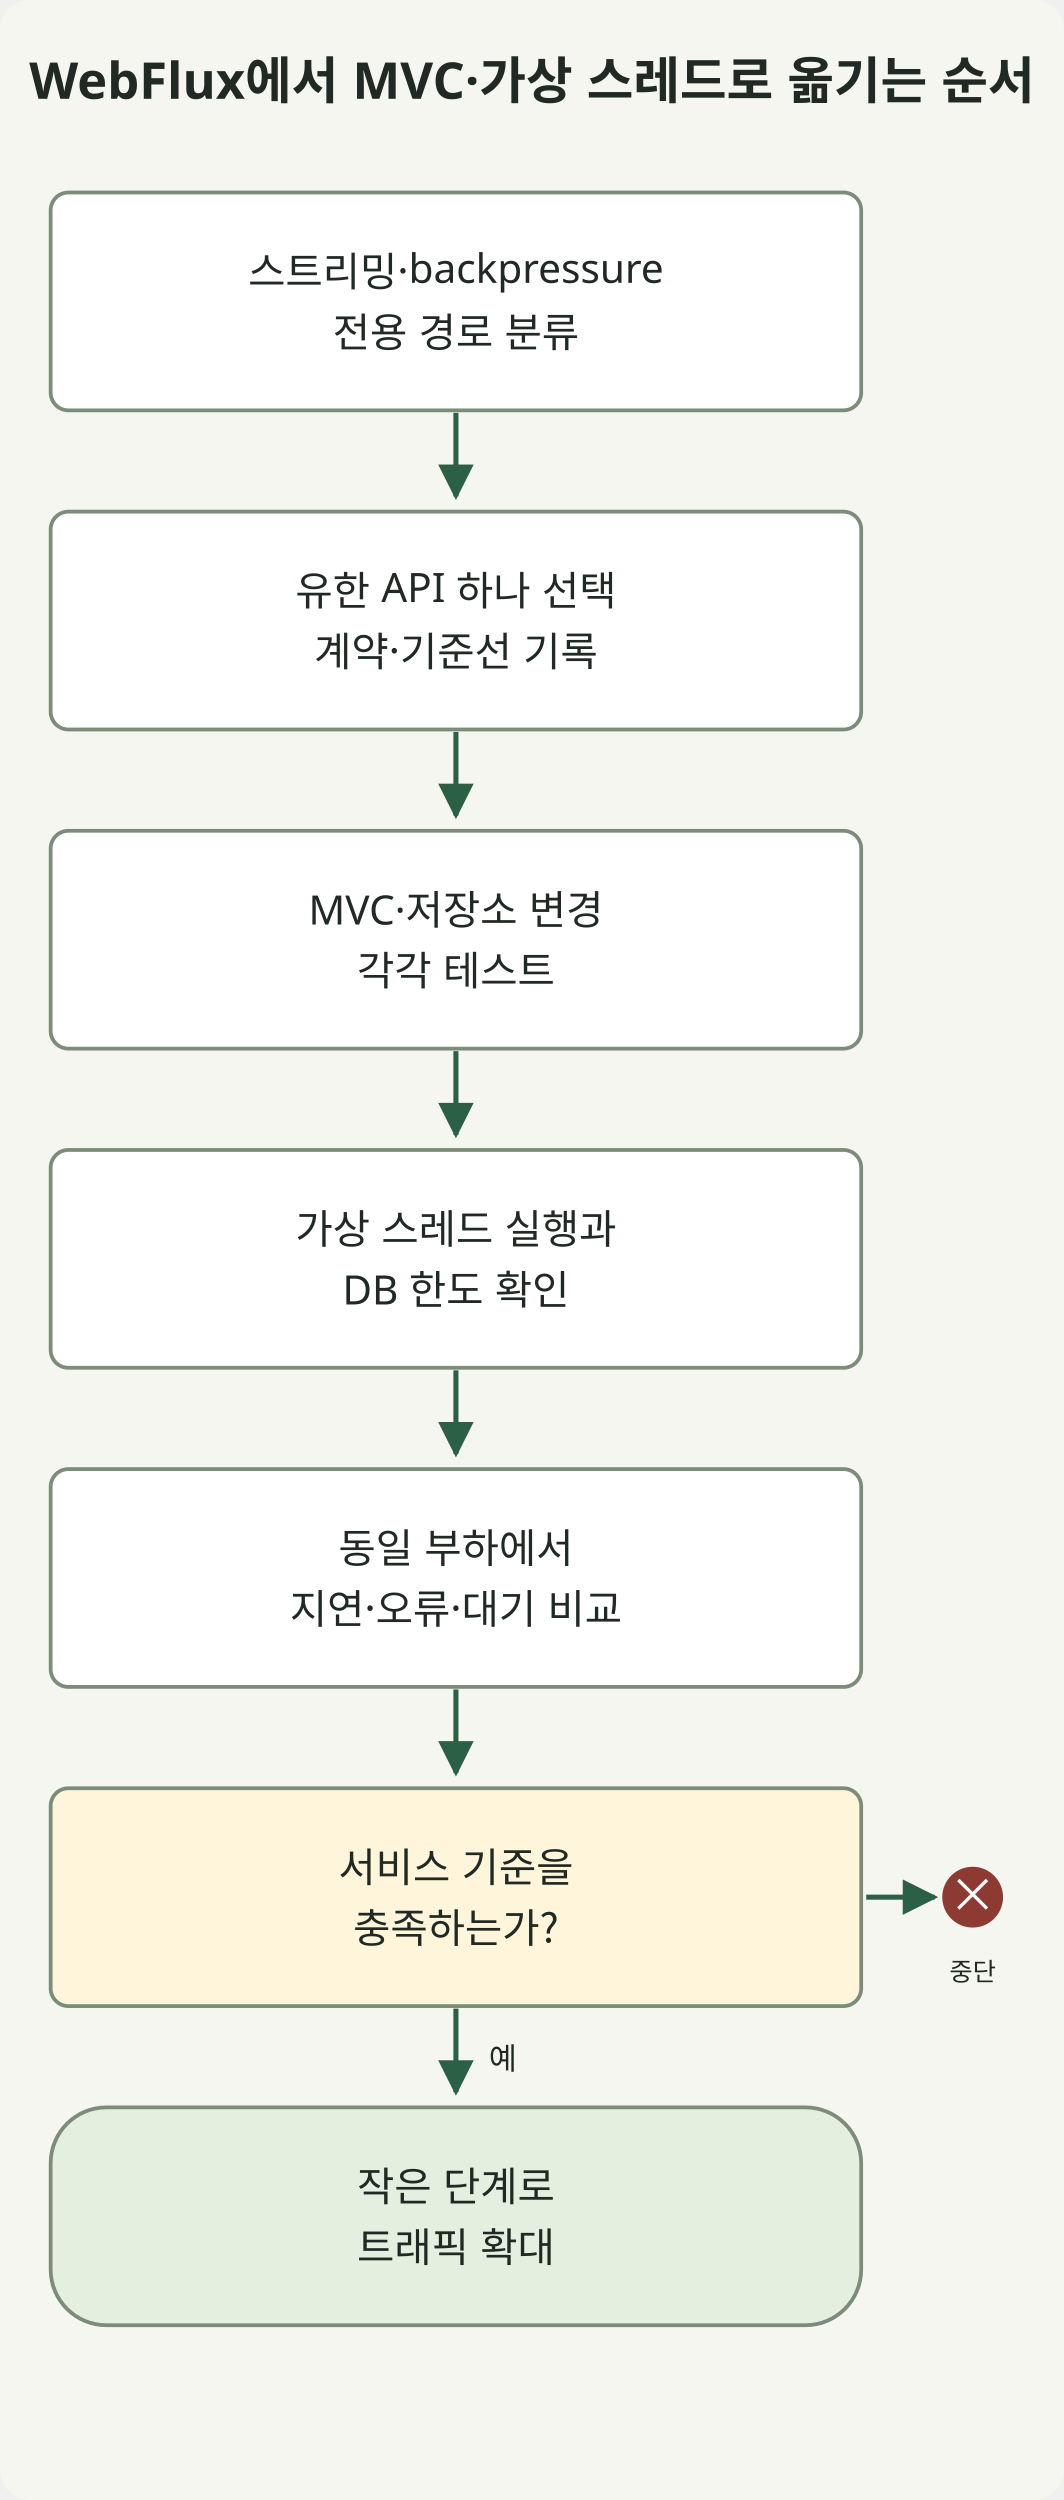
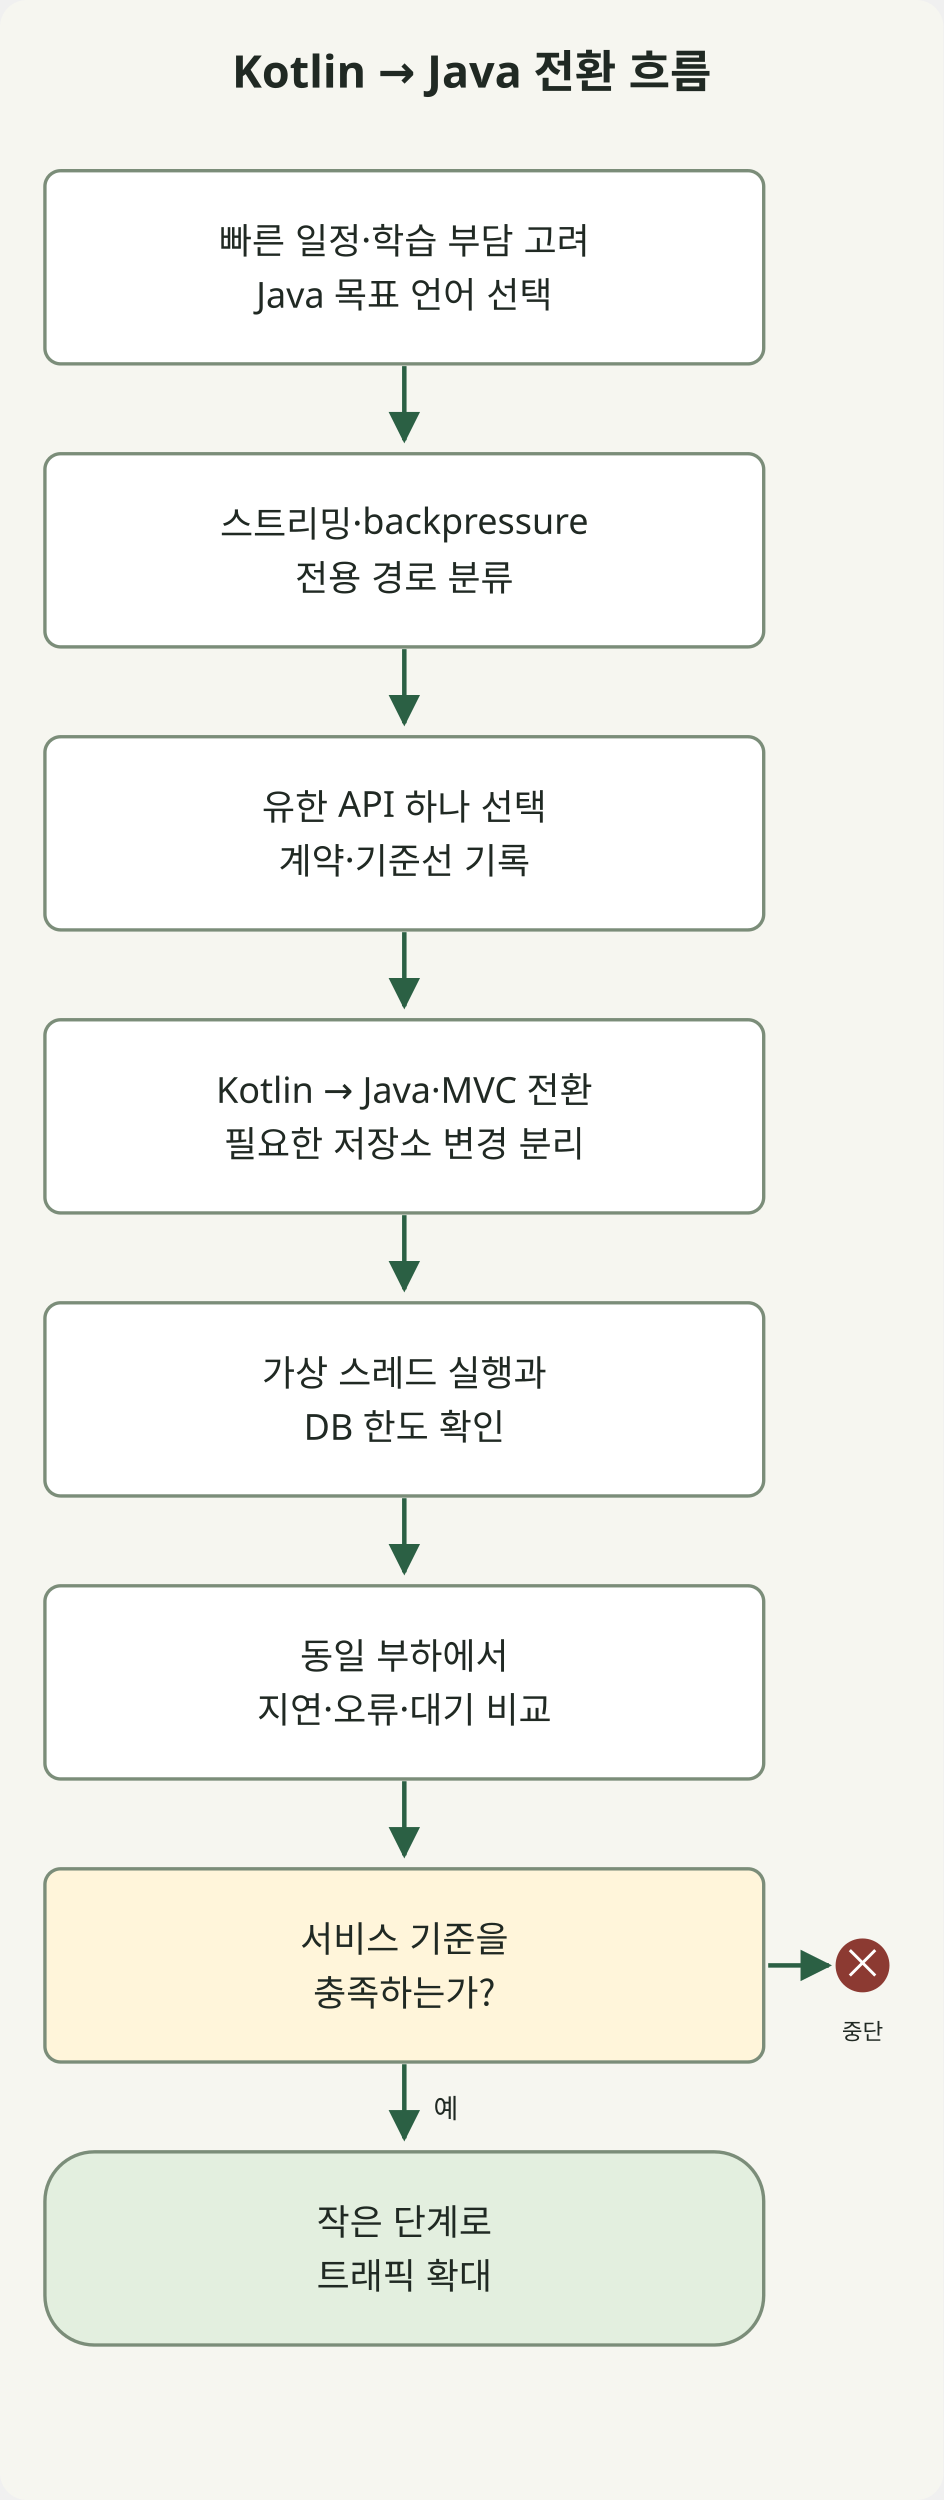
- <svg xmlns="http://www.w3.org/2000/svg" viewBox="0 0 420 987" width="420" height="987" role="img" aria-labelledby="title description" xml:lang="ko">
+ <svg xmlns="http://www.w3.org/2000/svg" viewBox="0 0 420 1113" width="420" height="1113" role="img" aria-labelledby="title description" xml:lang="ko">
  <defs>
    <marker id="arrow" viewBox="0 0 10 10" refX="9" refY="5" markerWidth="7" markerHeight="7" orient="auto-start-reverse">
      <path d="M 0 0 L 10 5 L 0 10 z" fill="#2b6044" />
    </marker>
  </defs>
  <rect width="100%" height="100%" rx="12" fill="#f6f6f0" />
  <g font-family="system-ui,sans-serif" fill="#202923">
-     <text x="210" y="39" text-anchor="middle" font-size="20" font-weight="650">WebFlux에서 MVC·가상 스레드로 옮기는 순서</text>
+     <text x="210" y="39" text-anchor="middle" font-size="20" font-weight="650">Kotlin → Java 전환 흐름</text>
    <rect x="20" y="76" width="320" height="86" rx="7" fill="#ffffff" stroke="#7b8d79" stroke-width="1.5" />
-     <text x="180" y="113" text-anchor="middle" font-size="16">스트리밍·backpressure</text>
-     <text x="180" y="137" text-anchor="middle" font-size="16">전용 경로 분류</text>
+     <text x="180" y="113" text-anchor="middle" font-size="16">빠른 일정·학습 부담 고려</text>
+     <text x="180" y="137" text-anchor="middle" font-size="16">Java 목표 언어 선택</text>
    <path d="M 180 163 V 196" fill="none" stroke="#2b6044" stroke-width="2" marker-end="url(#arrow)" />
    <rect x="20" y="202" width="320" height="86" rx="7" fill="#ffffff" stroke="#7b8d79" stroke-width="1.5" />
-     <text x="180" y="239" text-anchor="middle" font-size="16">유한 API 하나 선택</text>
-     <text x="180" y="263" text-anchor="middle" font-size="16">계약·기준선 기록</text>
+     <text x="180" y="239" text-anchor="middle" font-size="16">스트리밍·backpressure</text>
+     <text x="180" y="263" text-anchor="middle" font-size="16">전용 경로 분류</text>
    <path d="M 180 289 V 322" fill="none" stroke="#2b6044" stroke-width="2" marker-end="url(#arrow)" />
    <rect x="20" y="328" width="320" height="86" rx="7" fill="#ffffff" stroke="#7b8d79" stroke-width="1.5" />
-     <text x="180" y="365" text-anchor="middle" font-size="16">MVC·저장소 변경</text>
-     <text x="180" y="389" text-anchor="middle" font-size="16">각각 테스트</text>
+     <text x="180" y="365" text-anchor="middle" font-size="16">유한 API 하나 선택</text>
+     <text x="180" y="389" text-anchor="middle" font-size="16">계약·기준선 기록</text>
    <path d="M 180 415 V 448" fill="none" stroke="#2b6044" stroke-width="2" marker-end="url(#arrow)" />
    <rect x="20" y="454" width="320" height="86" rx="7" fill="#ffffff" stroke="#7b8d79" stroke-width="1.5" />
-     <text x="180" y="491" text-anchor="middle" font-size="16">가상 스레드 실행과</text>
-     <text x="180" y="515" text-anchor="middle" font-size="16">DB 한도 확인</text>
+     <text x="180" y="491" text-anchor="middle" font-size="16">Kotlin → Java·MVC 전환</text>
+     <text x="180" y="515" text-anchor="middle" font-size="16">필요한 저장소 변경 분리</text>
    <path d="M 180 541 V 574" fill="none" stroke="#2b6044" stroke-width="2" marker-end="url(#arrow)" />
    <rect x="20" y="580" width="320" height="86" rx="7" fill="#ffffff" stroke="#7b8d79" stroke-width="1.5" />
-     <text x="180" y="617" text-anchor="middle" font-size="16">동일 부하에서</text>
-     <text x="180" y="641" text-anchor="middle" font-size="16">지연·오류·대기 비교</text>
+     <text x="180" y="617" text-anchor="middle" font-size="16">가상 스레드 실행과</text>
+     <text x="180" y="641" text-anchor="middle" font-size="16">DB 한도 확인</text>
    <path d="M 180 667 V 700" fill="none" stroke="#2b6044" stroke-width="2" marker-end="url(#arrow)" />
-     <rect x="20" y="706" width="320" height="86" rx="7" fill="#fff5da" stroke="#7b8d79" stroke-width="1.5" />
-     <text x="180" y="743" text-anchor="middle" font-size="16">서비스 기준을</text>
-     <text x="180" y="767" text-anchor="middle" font-size="16">충족하는가?</text>
-     <path d="M 342 749 H 369" fill="none" stroke="#2b6044" stroke-width="2" marker-end="url(#arrow)" />
-     <circle cx="384" cy="749" r="12" fill="#8c3a32" />
-     <text x="384" y="755" text-anchor="middle" font-size="19" fill="white">×</text>
-     <text x="384" y="782" text-anchor="middle" font-size="10">중단</text>
-     <text x="193" y="817" font-size="12">예</text>
+     <rect x="20" y="706" width="320" height="86" rx="7" fill="#ffffff" stroke="#7b8d79" stroke-width="1.5" />
+     <text x="180" y="743" text-anchor="middle" font-size="16">동일 부하에서</text>
+     <text x="180" y="767" text-anchor="middle" font-size="16">지연·오류·대기 비교</text>
    <path d="M 180 793 V 826" fill="none" stroke="#2b6044" stroke-width="2" marker-end="url(#arrow)" />
-     <rect x="20" y="832" width="320" height="86" rx="22" fill="#e3efdf" stroke="#7b8d79" stroke-width="1.5" />
-     <text x="180" y="869" text-anchor="middle" font-size="16">작은 단계로</text>
-     <text x="180" y="893" text-anchor="middle" font-size="16">트래픽 확대</text>
+     <rect x="20" y="832" width="320" height="86" rx="7" fill="#fff5da" stroke="#7b8d79" stroke-width="1.5" />
+     <text x="180" y="869" text-anchor="middle" font-size="16">서비스 기준을</text>
+     <text x="180" y="893" text-anchor="middle" font-size="16">충족하는가?</text>
+     <path d="M 342 875 H 369" fill="none" stroke="#2b6044" stroke-width="2" marker-end="url(#arrow)" />
+     <circle cx="384" cy="875" r="12" fill="#8c3a32" />
+     <text x="384" y="881" text-anchor="middle" font-size="19" fill="white">×</text>
+     <text x="384" y="908" text-anchor="middle" font-size="10">중단</text>
+     <text x="193" y="943" font-size="12">예</text>
+     <path d="M 180 919 V 952" fill="none" stroke="#2b6044" stroke-width="2" marker-end="url(#arrow)" />
+     <rect x="20" y="958" width="320" height="86" rx="22" fill="#e3efdf" stroke="#7b8d79" stroke-width="1.5" />
+     <text x="180" y="995" text-anchor="middle" font-size="16">작은 단계로</text>
+     <text x="180" y="1019" text-anchor="middle" font-size="16">트래픽 확대</text>
  </g>
</svg>
